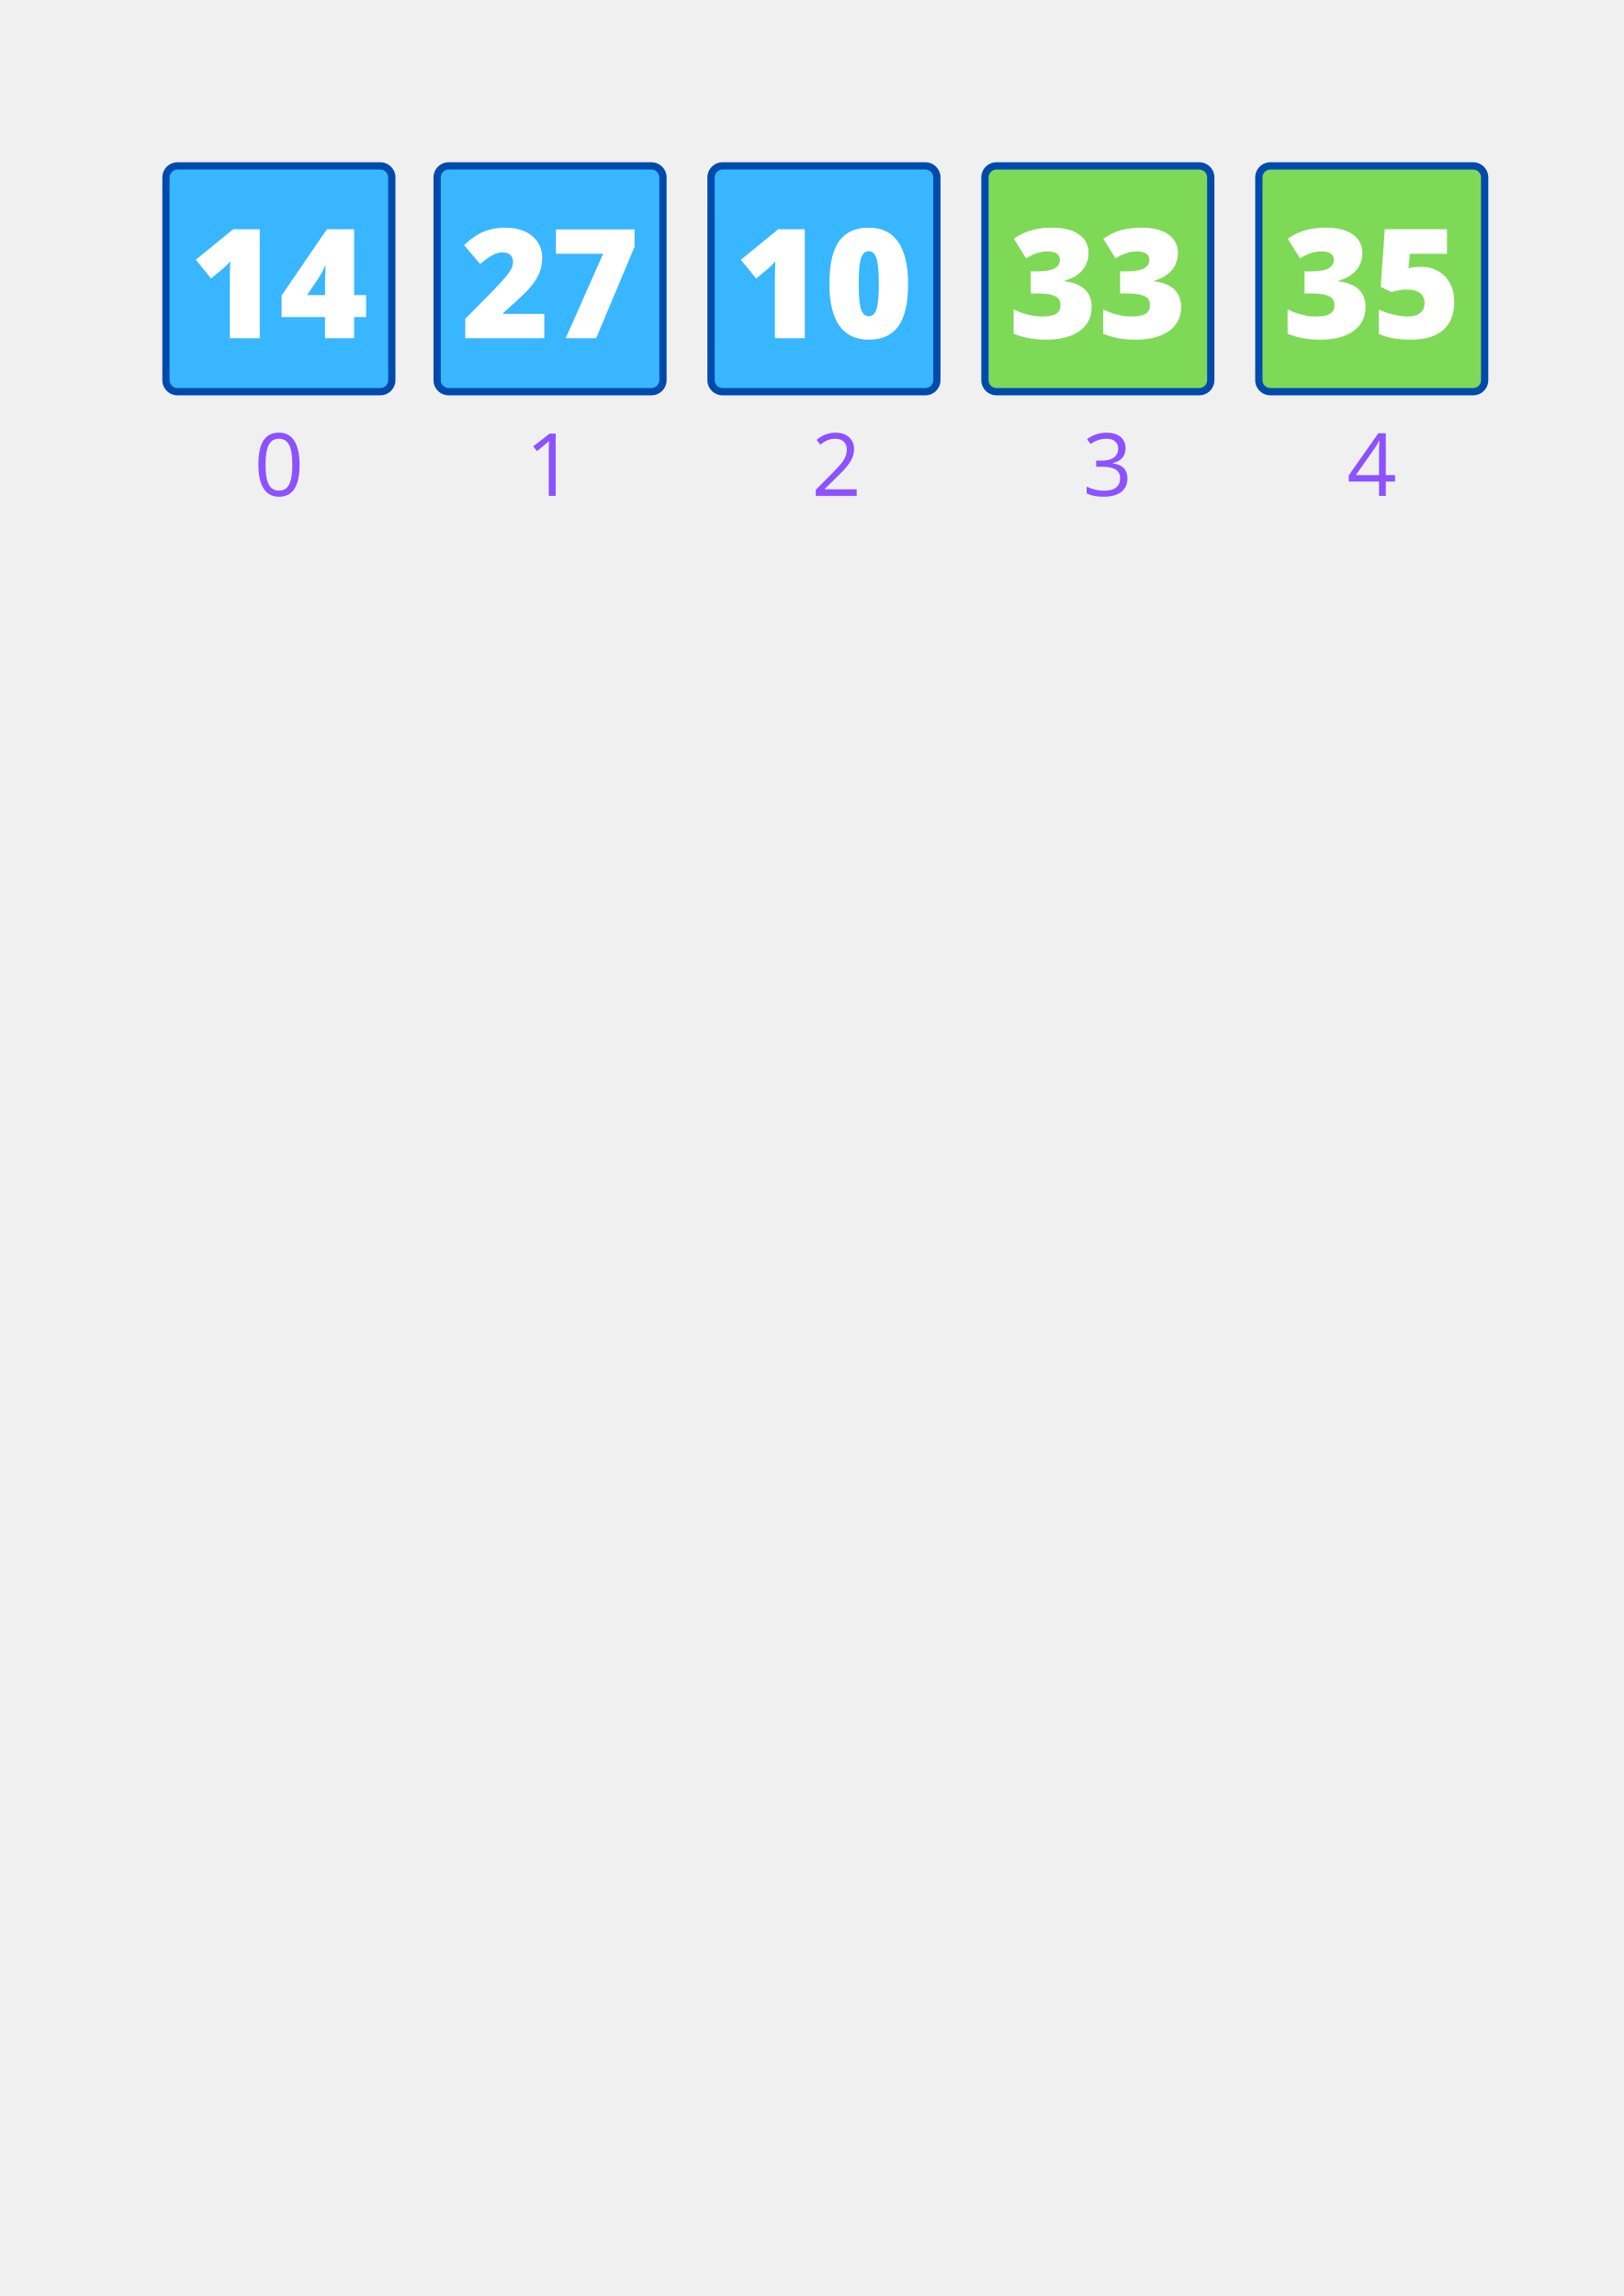
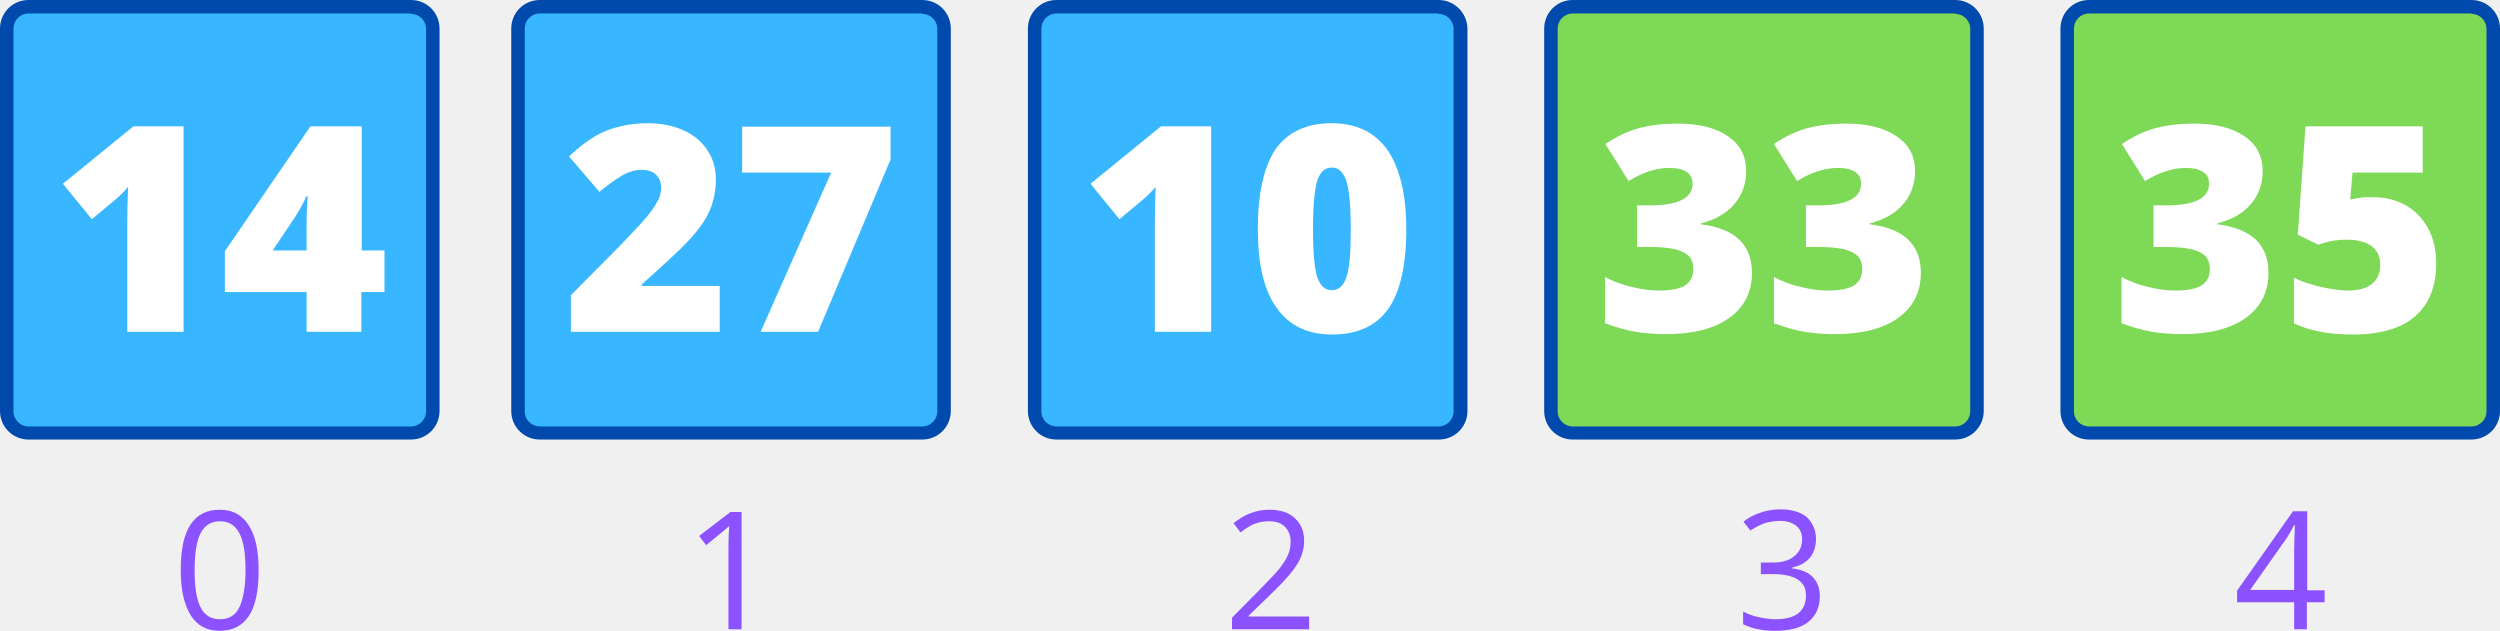
- <svg xmlns="http://www.w3.org/2000/svg" width="794" zoomAndPan="magnify" viewBox="0 0 595.5 842.25" height="1123" preserveAspectRatio="xMidYMid meet" version="1.0">
-   <defs>
-     <g>
-       <g id="id1" />
-       <g id="id2" />
-     </g>
-   </defs>
-   <path fill="rgb(21.959%, 71.37%, 100%)" d="M 139.477 143.602 L 65.098 143.602 C 62.832 143.602 60.957 141.73 60.957 139.461 L 60.957 65.086 C 60.957 62.816 62.832 60.941 65.098 60.941 L 139.418 60.941 C 141.688 60.941 143.559 62.816 143.559 65.086 L 143.559 139.402 C 143.617 141.73 141.746 143.602 139.477 143.602 " fill-opacity="1" fill-rule="nonzero" />
-   <path fill="rgb(0%, 29.019%, 67.839%)" d="M 139.477 62.191 C 141.062 62.191 142.367 63.496 142.367 65.086 L 142.367 139.461 C 142.367 141.051 141.062 142.355 139.477 142.355 L 65.098 142.355 C 63.512 142.355 62.207 141.051 62.207 139.461 L 62.207 65.086 C 62.207 63.496 63.512 62.191 65.098 62.191 L 139.477 62.191 M 139.477 59.523 L 65.098 59.523 C 62.035 59.523 59.539 62.02 59.539 65.086 L 59.539 139.461 C 59.539 142.523 62.035 145.02 65.098 145.02 L 139.477 145.02 C 142.539 145.02 145.035 142.523 145.035 139.461 L 145.035 65.086 C 145.035 62.02 142.539 59.523 139.477 59.523 " fill-opacity="1" fill-rule="nonzero" />
-   <path fill="rgb(21.959%, 71.37%, 100%)" d="M 238.93 143.602 L 164.555 143.602 C 162.285 143.602 160.414 141.73 160.414 139.461 L 160.414 65.086 C 160.414 62.816 162.285 60.941 164.555 60.941 L 238.875 60.941 C 241.145 60.941 243.016 62.816 243.016 65.086 L 243.016 139.402 C 243.07 141.73 241.199 143.602 238.93 143.602 " fill-opacity="1" fill-rule="nonzero" />
-   <path fill="rgb(0%, 29.019%, 67.839%)" d="M 238.93 62.191 C 240.52 62.191 241.824 63.496 241.824 65.086 L 241.824 139.461 C 241.824 141.051 240.52 142.355 238.93 142.355 L 164.555 142.355 C 162.965 142.355 161.66 141.051 161.66 139.461 L 161.66 65.086 C 161.66 63.496 162.965 62.191 164.555 62.191 L 238.93 62.191 M 238.93 59.523 L 164.555 59.523 C 161.492 59.523 158.996 62.02 158.996 65.086 L 158.996 139.461 C 158.996 142.523 161.492 145.02 164.555 145.02 L 238.93 145.02 C 241.996 145.02 244.492 142.523 244.492 139.461 L 244.492 65.086 C 244.492 62.02 241.996 59.523 238.93 59.523 " fill-opacity="1" fill-rule="nonzero" />
-   <path fill="rgb(49.409%, 85.1%, 34.119%)" d="M 439.852 143.602 L 365.473 143.602 C 363.203 143.602 361.332 141.73 361.332 139.461 L 361.332 65.086 C 361.332 62.816 363.203 60.941 365.473 60.941 L 439.793 60.941 C 442.062 60.941 443.934 62.816 443.934 65.086 L 443.934 139.402 C 443.992 141.73 442.121 143.602 439.852 143.602 " fill-opacity="1" fill-rule="nonzero" />
-   <path fill="rgb(0%, 29.019%, 67.839%)" d="M 439.852 62.191 C 441.438 62.191 442.742 63.496 442.742 65.086 L 442.742 139.461 C 442.742 141.051 441.438 142.355 439.852 142.355 L 365.473 142.355 C 363.887 142.355 362.582 141.051 362.582 139.461 L 362.582 65.086 C 362.582 63.496 363.887 62.191 365.473 62.191 L 439.852 62.191 M 439.852 59.523 L 365.473 59.523 C 362.41 59.523 359.914 62.02 359.914 65.086 L 359.914 139.461 C 359.914 142.523 362.41 145.02 365.473 145.02 L 439.852 145.02 C 442.914 145.02 445.41 142.523 445.41 139.461 L 445.41 65.086 C 445.41 62.02 442.914 59.523 439.852 59.523 " fill-opacity="1" fill-rule="nonzero" />
-   <path fill="rgb(21.959%, 71.37%, 100%)" d="M 339.391 143.602 L 265.016 143.602 C 262.746 143.602 260.871 141.73 260.871 139.461 L 260.871 65.086 C 260.871 62.816 262.746 60.941 265.016 60.941 L 339.332 60.941 C 341.602 60.941 343.477 62.816 343.477 65.086 L 343.477 139.402 C 343.531 141.73 341.66 143.602 339.391 143.602 " fill-opacity="1" fill-rule="nonzero" />
-   <path fill="rgb(0%, 29.019%, 67.839%)" d="M 339.391 62.191 C 340.98 62.191 342.285 63.496 342.285 65.086 L 342.285 139.461 C 342.285 141.051 340.98 142.355 339.391 142.355 L 265.016 142.355 C 263.426 142.355 262.121 141.051 262.121 139.461 L 262.121 65.086 C 262.121 63.496 263.426 62.191 265.016 62.191 L 339.391 62.191 M 339.391 59.523 L 265.016 59.523 C 261.949 59.523 259.453 62.02 259.453 65.086 L 259.453 139.461 C 259.453 142.523 261.949 145.02 265.016 145.02 L 339.391 145.02 C 342.453 145.02 344.949 142.523 344.949 139.461 L 344.949 65.086 C 344.949 62.02 342.453 59.523 339.391 59.523 " fill-opacity="1" fill-rule="nonzero" />
-   <path fill="rgb(49.409%, 85.1%, 34.119%)" d="M 540.309 143.602 L 465.934 143.602 C 463.664 143.602 461.793 141.73 461.793 139.461 L 461.793 65.086 C 461.793 62.816 463.664 60.941 465.934 60.941 L 540.254 60.941 C 542.523 60.941 544.395 62.816 544.395 65.086 L 544.395 139.402 C 544.453 141.73 542.578 143.602 540.309 143.602 " fill-opacity="1" fill-rule="nonzero" />
-   <path fill="rgb(0%, 29.019%, 67.839%)" d="M 540.309 62.191 C 541.898 62.191 543.203 63.496 543.203 65.086 L 543.203 139.461 C 543.203 141.051 541.898 142.355 540.309 142.355 L 465.934 142.355 C 464.344 142.355 463.039 141.051 463.039 139.461 L 463.039 65.086 C 463.039 63.496 464.344 62.191 465.934 62.191 L 540.309 62.191 M 540.309 59.523 L 465.934 59.523 C 462.871 59.523 460.375 62.02 460.375 65.086 L 460.375 139.461 C 460.375 142.523 462.871 145.02 465.934 145.02 L 540.309 145.02 C 543.375 145.02 545.871 142.523 545.871 139.461 L 545.871 65.086 C 545.871 62.02 543.375 59.523 540.309 59.523 " fill-opacity="1" fill-rule="nonzero" />
-   <g fill="rgb(100%, 100%, 100%)" fill-opacity="1">
+ <svg xmlns="http://www.w3.org/2000/svg" version="1.1" id="Layer_1" x="0px" y="0px" viewBox="0 0 648.4 163.6" style="enable-background:new 0 0 648.4 163.6;" xml:space="preserve">
+   <style type="text/css">
+ 	.st0{fill:#38B6FF;}
+ 	.st1{fill:#004AAD;}
+ 	.st2{fill:#7ED957;}
+ 	.st3{fill:#FFFFFF;}
+ 	.st4{fill:#8C52FF;}
+ </style>
+   <path class="st0" d="M106.6,112.1H7.4c-3,0-5.5-2.5-5.5-5.5V7.4c0-3,2.5-5.5,5.5-5.5h99.1c3,0,5.5,2.5,5.5,5.5v99.1  C112.1,109.6,109.6,112.1,106.6,112.1" />
+   <path class="st1" d="M106.6,3.6c2.1,0,3.9,1.7,3.9,3.9v99.2c0,2.1-1.7,3.9-3.9,3.9H7.4c-2.1,0-3.9-1.7-3.9-3.9V7.4  c0-2.1,1.7-3.9,3.9-3.9H106.6 M106.6,0H7.4C3.3,0,0,3.3,0,7.4v99.2c0,4.1,3.3,7.4,7.4,7.4h99.2c4.1,0,7.4-3.3,7.4-7.4V7.4  C114,3.3,110.7,0,106.6,0" />
+   <path class="st0" d="M239.2,112.1H140c-3,0-5.5-2.5-5.5-5.5V7.4c0-3,2.5-5.5,5.5-5.5h99.1c3,0,5.5,2.5,5.5,5.5v99.1  C244.7,109.6,242.2,112.1,239.2,112.1" />
+   <path class="st1" d="M239.2,3.6c2.1,0,3.9,1.7,3.9,3.9v99.2c0,2.1-1.7,3.9-3.9,3.9H140c-2.1,0-3.9-1.7-3.9-3.9V7.4  c0-2.1,1.7-3.9,3.9-3.9H239.2 M239.2,0H140c-4.1,0-7.4,3.3-7.4,7.4v99.2c0,4.1,3.3,7.4,7.4,7.4h99.2c4.1,0,7.4-3.3,7.4-7.4V7.4  C246.6,3.3,243.3,0,239.2,0" />
+   <path class="st2" d="M507.1,112.1h-99.2c-3,0-5.5-2.5-5.5-5.5V7.4c0-3,2.5-5.5,5.5-5.5H507c3,0,5.5,2.5,5.5,5.5v99.1  C512.6,109.6,510.1,112.1,507.1,112.1" />
+   <path class="st1" d="M507.1,3.6c2.1,0,3.9,1.7,3.9,3.9v99.2c0,2.1-1.7,3.9-3.9,3.9h-99.2c-2.1,0-3.9-1.7-3.9-3.9V7.4  c0-2.1,1.7-3.9,3.9-3.9H507.1 M507.1,0h-99.2c-4.1,0-7.4,3.3-7.4,7.4v99.2c0,4.1,3.3,7.4,7.4,7.4h99.2c4.1,0,7.4-3.3,7.4-7.4V7.4  C514.5,3.3,511.2,0,507.1,0" />
+   <path class="st0" d="M373.1,112.1H274c-3,0-5.5-2.5-5.5-5.5V7.4c0-3,2.5-5.5,5.5-5.5h99.1c3,0,5.5,2.5,5.5,5.5v99.1  C378.7,109.6,376.2,112.1,373.1,112.1" />
+   <path class="st1" d="M373.1,3.6c2.1,0,3.9,1.7,3.9,3.9v99.2c0,2.1-1.7,3.9-3.9,3.9H274c-2.1,0-3.9-1.7-3.9-3.9V7.4  c0-2.1,1.7-3.9,3.9-3.9H373.1 M373.1,0H274c-4.1,0-7.4,3.3-7.4,7.4v99.2c0,4.1,3.3,7.4,7.4,7.4h99.2c4.1,0,7.4-3.3,7.4-7.4V7.4  C380.5,3.3,377.2,0,373.1,0" />
+   <path class="st2" d="M641,112.1h-99.2c-3,0-5.5-2.5-5.5-5.5V7.4c0-3,2.5-5.5,5.5-5.5H641c3,0,5.5,2.5,5.5,5.5v99.1  C646.6,109.6,644.1,112.1,641,112.1" />
+   <path class="st1" d="M641,3.6c2.1,0,3.9,1.7,3.9,3.9v99.2c0,2.1-1.7,3.9-3.9,3.9h-99.2c-2.1,0-3.9-1.7-3.9-3.9V7.4  c0-2.1,1.7-3.9,3.9-3.9H641 M641,0h-99.2c-4.1,0-7.4,3.3-7.4,7.4v99.2c0,4.1,3.3,7.4,7.4,7.4H641c4.1,0,7.4-3.3,7.4-7.4V7.4  C648.4,3.3,645.1,0,641,0" />
+   <g>
    <g transform="translate(69.51366, 124.0583)">
      <g>
-         <path d="M 25.75 0 L 14.781 0 L 14.781 -21.156 C 14.781 -23.727 14.836 -26.078 14.953 -28.203 C 14.273 -27.391 13.438 -26.535 12.438 -25.641 L 7.906 -21.891 L 2.297 -28.781 L 16.016 -39.969 L 25.75 -39.969 Z M 25.75 0 " />
+         <path class="st3" d="M-21.9-38h-14.6v-28.2c0-3.4,0.1-6.6,0.2-9.4c-0.9,1.1-2,2.2-3.4,3.4l-6,5l-7.5-9.2l18.3-14.9h13V-38z" />
      </g>
    </g>
  </g>
-   <g fill="rgb(100%, 100%, 100%)" fill-opacity="1">
+   <g>
    <g transform="translate(102.3199, 124.0583)">
      <g>
-         <path d="M 31.953 -7.734 L 27.562 -7.734 L 27.562 0 L 16.891 0 L 16.891 -7.734 L 0.953 -7.734 L 0.953 -15.656 L 17.578 -39.969 L 27.562 -39.969 L 27.562 -15.797 L 31.953 -15.797 Z M 16.891 -15.797 L 16.891 -20.453 C 16.891 -21.328 16.922 -22.504 16.984 -23.984 C 17.047 -25.473 17.098 -26.254 17.141 -26.328 L 16.844 -26.328 C 16.219 -24.922 15.516 -23.609 14.734 -22.391 L 10.312 -15.797 Z M 16.891 -15.797 " />
+         <path class="st3" d="M-2.7-48.3h-5.9V-38h-14.2v-10.3H-44v-10.6l22.2-32.4h13.3v32.2h5.9V-48.3z M-22.8-59.1v-6.2     c0-1.2,0-2.7,0.1-4.7c0.1-2,0.2-3,0.2-3.1h-0.4c-0.8,1.9-1.8,3.6-2.8,5.2l-5.9,8.8H-22.8z" />
      </g>
    </g>
  </g>
-   <g fill="rgb(100%, 100%, 100%)" fill-opacity="1">
+   <g>
    <g transform="translate(168.9689, 124.0583)">
      <g>
-         <path d="M 30.672 0 L 1.672 0 L 1.672 -7.109 L 11.422 -16.969 C 14.211 -19.883 16.035 -21.875 16.891 -22.938 C 17.742 -24.008 18.336 -24.926 18.672 -25.688 C 19.016 -26.457 19.188 -27.258 19.188 -28.094 C 19.188 -29.133 18.848 -29.957 18.172 -30.562 C 17.504 -31.164 16.555 -31.469 15.328 -31.469 C 14.078 -31.469 12.805 -31.102 11.516 -30.375 C 10.234 -29.656 8.781 -28.598 7.156 -27.203 L 1.234 -34.141 C 3.285 -35.984 5.016 -37.301 6.422 -38.094 C 7.828 -38.883 9.352 -39.488 11 -39.906 C 12.656 -40.332 14.508 -40.547 16.562 -40.547 C 19.156 -40.547 21.469 -40.086 23.5 -39.172 C 25.531 -38.266 27.102 -36.969 28.219 -35.281 C 29.344 -33.594 29.906 -31.703 29.906 -29.609 C 29.906 -28.035 29.707 -26.582 29.312 -25.25 C 28.926 -23.926 28.32 -22.617 27.5 -21.328 C 26.676 -20.047 25.586 -18.691 24.234 -17.266 C 22.879 -15.848 19.984 -13.156 15.547 -9.188 L 15.547 -8.906 L 30.672 -8.906 Z M 30.672 0 " />
+         <path class="st3" d="M17.8-38h-38.7v-9.5l13-13.1c3.7-3.9,6.2-6.5,7.3-8c1.1-1.4,1.9-2.7,2.4-3.7c0.5-1,0.7-2.1,0.7-3.2     c0-1.4-0.5-2.5-1.4-3.3C0.3-79.6-1-80-2.6-80c-1.7,0-3.4,0.5-5.1,1.5c-1.7,1-3.6,2.4-5.8,4.2l-7.9-9.2c2.7-2.5,5-4.2,6.9-5.3     c1.9-1.1,3.9-1.9,6.1-2.4c2.2-0.6,4.7-0.9,7.4-0.9c3.5,0,6.5,0.6,9.2,1.8c2.7,1.2,4.8,2.9,6.3,5.2c1.5,2.2,2.2,4.8,2.2,7.6     c0,2.1-0.3,4-0.8,5.8c-0.5,1.8-1.3,3.5-2.4,5.2c-1.1,1.7-2.6,3.5-4.4,5.4c-1.8,1.9-5.7,5.5-11.6,10.8v0.4h20.2V-38z" />
      </g>
    </g>
  </g>
-   <g fill="rgb(100%, 100%, 100%)" fill-opacity="1">
+   <g>
    <g transform="translate(201.7751, 124.0583)">
      <g>
-         <path d="M 5.719 0 L 19.438 -30.969 L 2.125 -30.969 L 2.125 -39.906 L 30.969 -39.906 L 30.969 -33.547 L 16.891 0 Z M 5.719 0 " />
+         <path class="st3" d="M-4.5-38l18.3-41.3H-9.3v-11.9h38.5v8.5L10.4-38H-4.5z" />
      </g>
    </g>
  </g>
-   <g fill="rgb(100%, 100%, 100%)" fill-opacity="1">
+   <g>
    <g transform="translate(369.8885, 124.0583)">
      <g>
-         <path d="M 29.328 -31.297 C 29.328 -28.816 28.57 -26.688 27.062 -24.906 C 25.551 -23.133 23.363 -21.848 20.5 -21.047 L 20.5 -20.891 C 27.164 -20.047 30.5 -16.891 30.5 -11.422 C 30.5 -7.703 29.023 -4.773 26.078 -2.641 C 23.141 -0.516 19.055 0.547 13.828 0.547 C 11.68 0.547 9.691 0.391 7.859 0.078 C 6.023 -0.223 4.039 -0.785 1.906 -1.609 L 1.906 -10.578 C 3.656 -9.68 5.438 -9.02 7.25 -8.594 C 9.07 -8.164 10.75 -7.953 12.281 -7.953 C 14.645 -7.953 16.367 -8.285 17.453 -8.953 C 18.535 -9.617 19.078 -10.66 19.078 -12.078 C 19.078 -13.172 18.797 -14.016 18.234 -14.609 C 17.672 -15.203 16.758 -15.648 15.5 -15.953 C 14.238 -16.254 12.598 -16.406 10.578 -16.406 L 8.125 -16.406 L 8.125 -24.516 L 10.641 -24.516 C 16.117 -24.516 18.859 -25.922 18.859 -28.734 C 18.859 -29.785 18.453 -30.566 17.641 -31.078 C 16.828 -31.586 15.738 -31.844 14.375 -31.844 C 11.82 -31.844 9.18 -30.988 6.453 -29.281 L 1.969 -36.5 C 4.082 -37.957 6.242 -38.992 8.453 -39.609 C 10.672 -40.234 13.211 -40.547 16.078 -40.547 C 20.211 -40.547 23.453 -39.723 25.797 -38.078 C 28.148 -36.441 29.328 -34.18 29.328 -31.297 Z M 29.328 -31.297 " />
+         <path class="st3" d="M83-79.7c0,3.3-1,6.1-3,8.5c-2,2.4-4.9,4.1-8.8,5.1v0.2c8.9,1.1,13.3,5.3,13.3,12.6c0,5-2,8.9-5.9,11.7     c-3.9,2.8-9.4,4.2-16.3,4.2c-2.9,0-5.5-0.2-8-0.6c-2.4-0.4-5.1-1.2-7.9-2.2v-12c2.3,1.2,4.7,2.1,7.1,2.6c2.4,0.6,4.7,0.9,6.7,0.9     c3.2,0,5.4-0.4,6.9-1.3c1.4-0.9,2.2-2.3,2.2-4.2c0-1.5-0.4-2.6-1.1-3.4c-0.8-0.8-2-1.4-3.6-1.8c-1.7-0.4-3.9-0.6-6.6-0.6h-3.3     v-10.8h3.4c7.3,0,11-1.9,11-5.6c0-1.4-0.5-2.4-1.6-3.1c-1.1-0.7-2.5-1-4.4-1c-3.4,0-6.9,1.1-10.6,3.4l-6-9.6     c2.8-1.9,5.7-3.3,8.6-4.1c3-0.8,6.3-1.2,10.2-1.2c5.5,0,9.8,1.1,13,3.3C81.4-86.6,83-83.6,83-79.7z" />
      </g>
    </g>
  </g>
-   <g fill="rgb(100%, 100%, 100%)" fill-opacity="1">
+   <g>
    <g transform="translate(402.6947, 124.0583)">
      <g>
-         <path d="M 29.328 -31.297 C 29.328 -28.816 28.57 -26.688 27.062 -24.906 C 25.551 -23.133 23.363 -21.848 20.5 -21.047 L 20.5 -20.891 C 27.164 -20.047 30.5 -16.891 30.5 -11.422 C 30.5 -7.703 29.023 -4.773 26.078 -2.641 C 23.141 -0.516 19.055 0.547 13.828 0.547 C 11.68 0.547 9.691 0.391 7.859 0.078 C 6.023 -0.223 4.039 -0.785 1.906 -1.609 L 1.906 -10.578 C 3.656 -9.68 5.438 -9.02 7.25 -8.594 C 9.07 -8.164 10.75 -7.953 12.281 -7.953 C 14.645 -7.953 16.367 -8.285 17.453 -8.953 C 18.535 -9.617 19.078 -10.66 19.078 -12.078 C 19.078 -13.172 18.797 -14.016 18.234 -14.609 C 17.672 -15.203 16.758 -15.648 15.5 -15.953 C 14.238 -16.254 12.598 -16.406 10.578 -16.406 L 8.125 -16.406 L 8.125 -24.516 L 10.641 -24.516 C 16.117 -24.516 18.859 -25.922 18.859 -28.734 C 18.859 -29.785 18.453 -30.566 17.641 -31.078 C 16.828 -31.586 15.738 -31.844 14.375 -31.844 C 11.82 -31.844 9.18 -30.988 6.453 -29.281 L 1.969 -36.5 C 4.082 -37.957 6.242 -38.992 8.453 -39.609 C 10.672 -40.234 13.211 -40.547 16.078 -40.547 C 20.211 -40.547 23.453 -39.723 25.797 -38.078 C 28.148 -36.441 29.328 -34.18 29.328 -31.297 Z M 29.328 -31.297 " />
+         <path class="st3" d="M94-79.7c0,3.3-1,6.1-3,8.5c-2,2.4-4.9,4.1-8.8,5.1v0.2c8.9,1.1,13.3,5.3,13.3,12.6c0,5-2,8.9-5.9,11.7     c-3.9,2.8-9.4,4.2-16.3,4.2c-2.9,0-5.5-0.2-8-0.6c-2.4-0.4-5.1-1.2-7.9-2.2v-12c2.3,1.2,4.7,2.1,7.1,2.6c2.4,0.6,4.7,0.9,6.7,0.9     c3.2,0,5.4-0.4,6.9-1.3c1.4-0.9,2.2-2.3,2.2-4.2c0-1.5-0.4-2.6-1.1-3.4c-0.8-0.8-2-1.4-3.6-1.8c-1.7-0.4-3.9-0.6-6.6-0.6h-3.3     v-10.8H69c7.3,0,11-1.9,11-5.6c0-1.4-0.5-2.4-1.6-3.1c-1.1-0.7-2.5-1-4.4-1c-3.4,0-6.9,1.1-10.6,3.4l-6-9.6     c2.8-1.9,5.7-3.3,8.6-4.1c3-0.8,6.3-1.2,10.2-1.2c5.5,0,9.8,1.1,13,3.3C92.4-86.6,94-83.6,94-79.7z" />
      </g>
    </g>
  </g>
-   <g fill="rgb(100%, 100%, 100%)" fill-opacity="1">
+   <g>
    <g transform="translate(269.4287, 124.0583)">
      <g>
-         <path d="M 25.75 0 L 14.781 0 L 14.781 -21.156 C 14.781 -23.727 14.836 -26.078 14.953 -28.203 C 14.273 -27.391 13.438 -26.535 12.438 -25.641 L 7.906 -21.891 L 2.297 -28.781 L 16.016 -39.969 L 25.75 -39.969 Z M 25.75 0 " />
+         <path class="st3" d="M44.8-38H30.1v-28.2c0-3.4,0.1-6.6,0.2-9.4c-0.9,1.1-2,2.2-3.4,3.4l-6,5l-7.5-9.2l18.3-14.9h13V-38z" />
      </g>
    </g>
  </g>
-   <g fill="rgb(100%, 100%, 100%)" fill-opacity="1">
+   <g>
    <g transform="translate(302.2349, 124.0583)">
      <g>
-         <path d="M 30.828 -19.922 C 30.828 -12.859 29.645 -7.68 27.281 -4.391 C 24.914 -1.098 21.289 0.547 16.406 0.547 C 11.625 0.547 8.02 -1.172 5.594 -4.609 C 3.176 -8.047 1.969 -13.148 1.969 -19.922 C 1.969 -27.035 3.148 -32.25 5.516 -35.562 C 7.891 -38.883 11.52 -40.547 16.406 -40.547 C 21.156 -40.547 24.742 -38.816 27.172 -35.359 C 29.609 -31.898 30.828 -26.754 30.828 -19.922 Z M 12.719 -19.922 C 12.719 -15.41 13 -12.305 13.562 -10.609 C 14.125 -8.91 15.07 -8.062 16.406 -8.062 C 17.75 -8.062 18.695 -8.938 19.25 -10.688 C 19.812 -12.438 20.094 -15.516 20.094 -19.922 C 20.094 -24.359 19.805 -27.461 19.234 -29.234 C 18.672 -31.016 17.727 -31.906 16.406 -31.906 C 15.07 -31.906 14.125 -31.047 13.562 -29.328 C 13 -27.617 12.719 -24.484 12.719 -19.922 Z M 12.719 -19.922 " />
+         <path class="st3" d="M62.5-64.6c0,9.4-1.6,16.3-4.7,20.7c-3.2,4.4-8,6.6-14.5,6.6c-6.4,0-11.2-2.3-14.4-6.9     C25.6-48.7,24-55.5,24-64.6c0-9.5,1.6-16.4,4.7-20.9c3.2-4.4,8-6.6,14.5-6.6c6.3,0,11.1,2.3,14.4,6.9     C60.8-80.5,62.5-73.7,62.5-64.6z M38.3-64.6c0,6,0.4,10.2,1.1,12.4c0.8,2.3,2,3.4,3.8,3.4c1.8,0,3.1-1.2,3.8-3.5     c0.8-2.3,1.1-6.4,1.1-12.3c0-5.9-0.4-10.1-1.1-12.4c-0.8-2.4-2-3.6-3.8-3.6c-1.8,0-3,1.1-3.8,3.4C38.7-74.8,38.3-70.7,38.3-64.6z     " />
      </g>
    </g>
  </g>
-   <g fill="rgb(100%, 100%, 100%)" fill-opacity="1">
+   <g>
    <g transform="translate(470.3483, 124.0583)">
      <g>
-         <path d="M 29.328 -31.297 C 29.328 -28.816 28.57 -26.688 27.062 -24.906 C 25.551 -23.133 23.363 -21.848 20.5 -21.047 L 20.5 -20.891 C 27.164 -20.047 30.5 -16.891 30.5 -11.422 C 30.5 -7.703 29.023 -4.773 26.078 -2.641 C 23.141 -0.516 19.055 0.547 13.828 0.547 C 11.68 0.547 9.691 0.391 7.859 0.078 C 6.023 -0.223 4.039 -0.785 1.906 -1.609 L 1.906 -10.578 C 3.656 -9.68 5.438 -9.02 7.25 -8.594 C 9.07 -8.164 10.75 -7.953 12.281 -7.953 C 14.645 -7.953 16.367 -8.285 17.453 -8.953 C 18.535 -9.617 19.078 -10.66 19.078 -12.078 C 19.078 -13.172 18.797 -14.016 18.234 -14.609 C 17.672 -15.203 16.758 -15.648 15.5 -15.953 C 14.238 -16.254 12.598 -16.406 10.578 -16.406 L 8.125 -16.406 L 8.125 -24.516 L 10.641 -24.516 C 16.117 -24.516 18.859 -25.922 18.859 -28.734 C 18.859 -29.785 18.453 -30.566 17.641 -31.078 C 16.828 -31.586 15.738 -31.844 14.375 -31.844 C 11.82 -31.844 9.18 -30.988 6.453 -29.281 L 1.969 -36.5 C 4.082 -37.957 6.242 -38.992 8.453 -39.609 C 10.672 -40.234 13.211 -40.547 16.078 -40.547 C 20.211 -40.547 23.453 -39.723 25.797 -38.078 C 28.148 -36.441 29.328 -34.18 29.328 -31.297 Z M 29.328 -31.297 " />
+         <path class="st3" d="M116.5-79.7c0,3.3-1,6.1-3,8.5c-2,2.4-4.9,4.1-8.8,5.1v0.2c8.9,1.1,13.3,5.3,13.3,12.6c0,5-2,8.9-5.9,11.7     c-3.9,2.8-9.4,4.2-16.3,4.2c-2.9,0-5.5-0.2-8-0.6c-2.4-0.4-5.1-1.2-7.9-2.2v-12c2.3,1.2,4.7,2.1,7.1,2.6c2.4,0.6,4.7,0.9,6.7,0.9     c3.2,0,5.4-0.4,6.9-1.3c1.4-0.9,2.2-2.3,2.2-4.2c0-1.5-0.4-2.6-1.1-3.4c-0.8-0.8-2-1.4-3.6-1.8c-1.7-0.4-3.9-0.6-6.6-0.6h-3.3     v-10.8h3.4c7.3,0,11-1.9,11-5.6c0-1.4-0.5-2.4-1.6-3.1c-1.1-0.7-2.5-1-4.4-1c-3.4,0-6.9,1.1-10.6,3.4l-6-9.6     c2.8-1.9,5.7-3.3,8.6-4.1c3-0.8,6.3-1.2,10.2-1.2c5.5,0,9.8,1.1,13,3.3C114.9-86.6,116.5-83.6,116.5-79.7z" />
      </g>
    </g>
  </g>
-   <g fill="rgb(100%, 100%, 100%)" fill-opacity="1">
+   <g>
    <g transform="translate(503.1545, 124.0583)">
      <g>
-         <path d="M 18.156 -26.188 C 20.445 -26.188 22.516 -25.648 24.359 -24.578 C 26.211 -23.516 27.656 -22.008 28.688 -20.062 C 29.719 -18.113 30.234 -15.863 30.234 -13.312 C 30.234 -8.844 28.891 -5.414 26.203 -3.031 C 23.516 -0.645 19.445 0.547 14 0.547 C 9.332 0.547 5.52 -0.172 2.562 -1.609 L 2.562 -10.469 C 4.156 -9.738 5.945 -9.133 7.938 -8.656 C 9.938 -8.188 11.656 -7.953 13.094 -7.953 C 15.094 -7.953 16.629 -8.375 17.703 -9.219 C 18.785 -10.07 19.328 -11.328 19.328 -12.984 C 19.328 -14.516 18.781 -15.707 17.688 -16.562 C 16.594 -17.414 14.938 -17.844 12.719 -17.844 C 11.02 -17.844 9.188 -17.523 7.219 -16.891 L 3.25 -18.859 L 4.75 -39.969 L 27.562 -39.969 L 27.562 -30.969 L 13.938 -30.969 L 13.453 -25.703 C 14.867 -25.973 15.879 -26.117 16.484 -26.141 C 17.086 -26.172 17.645 -26.188 18.156 -26.188 Z M 18.156 -26.188 " />
+         <path class="st3" d="M112.5-72.9c3.1,0,5.8,0.7,8.3,2.1c2.5,1.4,4.4,3.4,5.8,6c1.4,2.6,2.1,5.6,2.1,9c0,6-1.8,10.5-5.4,13.7     c-3.6,3.2-9,4.8-16.3,4.8c-6.2,0-11.3-1-15.2-2.9V-52c2.1,1,4.5,1.8,7.2,2.4c2.7,0.6,5,0.9,6.9,0.9c2.7,0,4.7-0.6,6.1-1.7     c1.4-1.1,2.2-2.8,2.2-5c0-2-0.7-3.6-2.2-4.8c-1.5-1.1-3.7-1.7-6.6-1.7c-2.3,0-4.7,0.4-7.3,1.3l-5.3-2.6l2-28.1h30.4v12h-18.2     l-0.6,7c1.9-0.4,3.2-0.6,4-0.6C111.1-72.9,111.9-72.9,112.5-72.9z" />
      </g>
    </g>
  </g>
-   <g fill="rgb(54.9%, 32.159%, 100%)" fill-opacity="1">
+   <g>
    <g transform="translate(93.17651, 181.9003)">
      <g>
-         <path d="M 16.703 -11.453 C 16.703 -7.504 16.078 -4.555 14.828 -2.609 C 13.586 -0.66 11.688 0.312 9.125 0.312 C 6.664 0.312 4.797 -0.68 3.516 -2.672 C 2.234 -4.672 1.594 -7.598 1.594 -11.453 C 1.594 -15.43 2.211 -18.383 3.453 -20.312 C 4.691 -22.238 6.582 -23.203 9.125 -23.203 C 11.602 -23.203 13.484 -22.195 14.766 -20.188 C 16.055 -18.176 16.703 -15.266 16.703 -11.453 Z M 4.219 -11.453 C 4.219 -8.129 4.609 -5.707 5.391 -4.188 C 6.172 -2.676 7.414 -1.922 9.125 -1.922 C 10.852 -1.922 12.102 -2.688 12.875 -4.219 C 13.656 -5.758 14.047 -8.172 14.047 -11.453 C 14.047 -14.734 13.656 -17.133 12.875 -18.656 C 12.102 -20.188 10.852 -20.953 9.125 -20.953 C 7.414 -20.953 6.172 -20.195 5.391 -18.688 C 4.609 -17.188 4.219 -14.773 4.219 -11.453 Z M 4.219 -11.453 " />
+         <path class="st4" d="M-26.1-34c0,5.3-0.8,9.2-2.5,11.8c-1.7,2.6-4.2,3.9-7.6,3.9c-3.3,0-5.8-1.3-7.5-4c-1.7-2.7-2.6-6.6-2.6-11.7     c0-5.3,0.8-9.2,2.5-11.8c1.7-2.6,4.2-3.9,7.6-3.9c3.3,0,5.8,1.3,7.5,4C-26.9-43-26.1-39.1-26.1-34z M-42.7-34     c0,4.4,0.5,7.7,1.6,9.7c1,2,2.7,3,5,3c2.3,0,4-1,5-3.1c1-2.1,1.6-5.3,1.6-9.6s-0.5-7.6-1.6-9.6c-1-2-2.7-3.1-5-3.1     c-2.3,0-3.9,1-5,3C-42.2-41.6-42.7-38.4-42.7-34z" />
      </g>
    </g>
  </g>
-   <g fill="rgb(54.9%, 32.159%, 100%)" fill-opacity="1">
+   <g>
    <g transform="translate(297.6378, 181.9003)">
      <g>
-         <path d="M 16.578 0 L 1.562 0 L 1.562 -2.234 L 7.578 -8.281 C 9.41 -10.133 10.617 -11.457 11.203 -12.25 C 11.785 -13.039 12.223 -13.812 12.516 -14.562 C 12.805 -15.312 12.953 -16.117 12.953 -16.984 C 12.953 -18.203 12.582 -19.164 11.844 -19.875 C 11.102 -20.594 10.078 -20.953 8.766 -20.953 C 7.816 -20.953 6.914 -20.797 6.062 -20.484 C 5.219 -20.172 4.273 -19.602 3.234 -18.781 L 1.859 -20.547 C 3.961 -22.297 6.254 -23.172 8.734 -23.172 C 10.879 -23.172 12.562 -22.617 13.781 -21.516 C 15 -20.422 15.609 -18.945 15.609 -17.094 C 15.609 -15.645 15.203 -14.211 14.391 -12.797 C 13.578 -11.379 12.055 -9.586 9.828 -7.422 L 4.828 -2.531 L 4.828 -2.406 L 16.578 -2.406 Z M 16.578 0 " />
+         <path class="st4" d="M41.9-18.7h-20v-3l8-8.1c2.4-2.5,4.1-4.2,4.8-5.3c0.8-1.1,1.4-2.1,1.8-3.1c0.4-1,0.6-2.1,0.6-3.2     c0-1.6-0.5-2.9-1.5-3.9c-1-1-2.4-1.4-4.1-1.4c-1.3,0-2.5,0.2-3.6,0.6c-1.1,0.4-2.4,1.2-3.8,2.3l-1.8-2.4c2.8-2.3,5.9-3.5,9.2-3.5     c2.9,0,5.1,0.7,6.7,2.2c1.6,1.5,2.4,3.4,2.4,5.9c0,1.9-0.5,3.8-1.6,5.7c-1.1,1.9-3.1,4.3-6.1,7.2l-6.7,6.5v0.2h15.7V-18.7z" />
      </g>
    </g>
  </g>
-   <g fill="rgb(54.9%, 32.159%, 100%)" fill-opacity="1">
+   <g>
    <g transform="translate(192.6317, 181.9003)">
      <g>
-         <path d="M 11.172 0 L 8.641 0 L 8.641 -16.281 C 8.641 -17.633 8.68 -18.914 8.766 -20.125 C 8.547 -19.906 8.301 -19.676 8.031 -19.438 C 7.758 -19.195 6.52 -18.18 4.312 -16.391 L 2.938 -18.172 L 8.984 -22.844 L 11.172 -22.844 Z M 11.172 0 " />
+         <path class="st4" d="M-0.3-18.7h-3.4v-21.7c0-1.8,0.1-3.5,0.2-5.1c-0.3,0.3-0.6,0.6-1,0.9c-0.4,0.3-2,1.7-5,4.1l-1.8-2.4l8.1-6.2     h2.9V-18.7z" />
      </g>
    </g>
  </g>
-   <g fill="rgb(54.9%, 32.159%, 100%)" fill-opacity="1">
+   <g>
    <g transform="translate(397.093, 181.9003)">
      <g>
-         <path d="M 15.719 -17.469 C 15.719 -16.008 15.305 -14.816 14.484 -13.891 C 13.672 -12.961 12.516 -12.344 11.016 -12.031 L 11.016 -11.906 C 12.848 -11.676 14.207 -11.094 15.094 -10.156 C 15.977 -9.219 16.422 -7.988 16.422 -6.469 C 16.422 -4.289 15.664 -2.613 14.156 -1.438 C 12.645 -0.27 10.5 0.312 7.719 0.312 C 6.508 0.312 5.398 0.219 4.391 0.031 C 3.391 -0.145 2.414 -0.461 1.469 -0.922 L 1.469 -3.391 C 2.457 -2.898 3.508 -2.523 4.625 -2.266 C 5.75 -2.016 6.812 -1.891 7.812 -1.891 C 11.758 -1.891 13.734 -3.438 13.734 -6.531 C 13.734 -9.301 11.555 -10.688 7.203 -10.688 L 4.953 -10.688 L 4.953 -12.922 L 7.234 -12.922 C 9.016 -12.922 10.426 -13.312 11.469 -14.094 C 12.508 -14.883 13.031 -15.977 13.031 -17.375 C 13.031 -18.488 12.645 -19.363 11.875 -20 C 11.113 -20.633 10.078 -20.953 8.766 -20.953 C 7.766 -20.953 6.82 -20.816 5.938 -20.547 C 5.051 -20.273 4.039 -19.773 2.906 -19.047 L 1.594 -20.797 C 2.531 -21.535 3.609 -22.113 4.828 -22.531 C 6.055 -22.957 7.348 -23.172 8.703 -23.172 C 10.922 -23.172 12.645 -22.66 13.875 -21.641 C 15.102 -20.629 15.719 -19.238 15.719 -17.469 Z M 15.719 -17.469 " />
+         <path class="st4" d="M73.9-42c0,1.9-0.6,3.5-1.6,4.8c-1.1,1.2-2.6,2.1-4.6,2.5v0.2c2.4,0.3,4.3,1.1,5.4,2.3     c1.2,1.3,1.8,2.9,1.8,4.9c0,2.9-1,5.1-3,6.7c-2,1.6-4.9,2.3-8.6,2.3c-1.6,0-3.1-0.1-4.4-0.4c-1.3-0.2-2.6-0.7-3.9-1.3v-3.3     c1.3,0.7,2.7,1.2,4.2,1.5c1.5,0.3,2.9,0.5,4.2,0.5c5.3,0,7.9-2.1,7.9-6.2c0-3.7-2.9-5.5-8.7-5.5h-3v-3h3c2.4,0,4.3-0.5,5.6-1.6     c1.4-1.1,2.1-2.5,2.1-4.4c0-1.5-0.5-2.7-1.5-3.5c-1-0.8-2.4-1.3-4.1-1.3c-1.3,0-2.6,0.2-3.8,0.5c-1.2,0.4-2.5,1-4,2l-1.8-2.3     c1.2-1,2.7-1.8,4.3-2.3c1.6-0.6,3.4-0.9,5.2-0.9c3,0,5.3,0.7,6.9,2C73.1-46.2,73.9-44.4,73.9-42z" />
      </g>
    </g>
  </g>
-   <g fill="rgb(54.9%, 32.159%, 100%)" fill-opacity="1">
+   <g>
    <g transform="translate(494.0111, 181.9003)">
      <g>
-         <path d="M 17.656 -5.25 L 14.266 -5.25 L 14.266 0 L 11.781 0 L 11.781 -5.25 L 0.672 -5.25 L 0.672 -7.516 L 11.516 -22.969 L 14.266 -22.969 L 14.266 -7.609 L 17.656 -7.609 Z M 11.781 -7.609 L 11.781 -15.203 C 11.781 -16.691 11.832 -18.375 11.938 -20.25 L 11.812 -20.25 C 11.312 -19.25 10.844 -18.422 10.406 -17.766 L 3.266 -7.609 Z M 11.781 -7.609 " />
+         <path class="st4" d="M108.8-25.7h-4.5v7H101v-7H86.2v-3l14.5-20.6h3.7v20.5h4.5V-25.7z M101-28.9V-39c0-2,0.1-4.2,0.2-6.7H101     c-0.7,1.3-1.3,2.4-1.9,3.3l-9.5,13.5H101z" />
      </g>
    </g>
  </g>
</svg>
